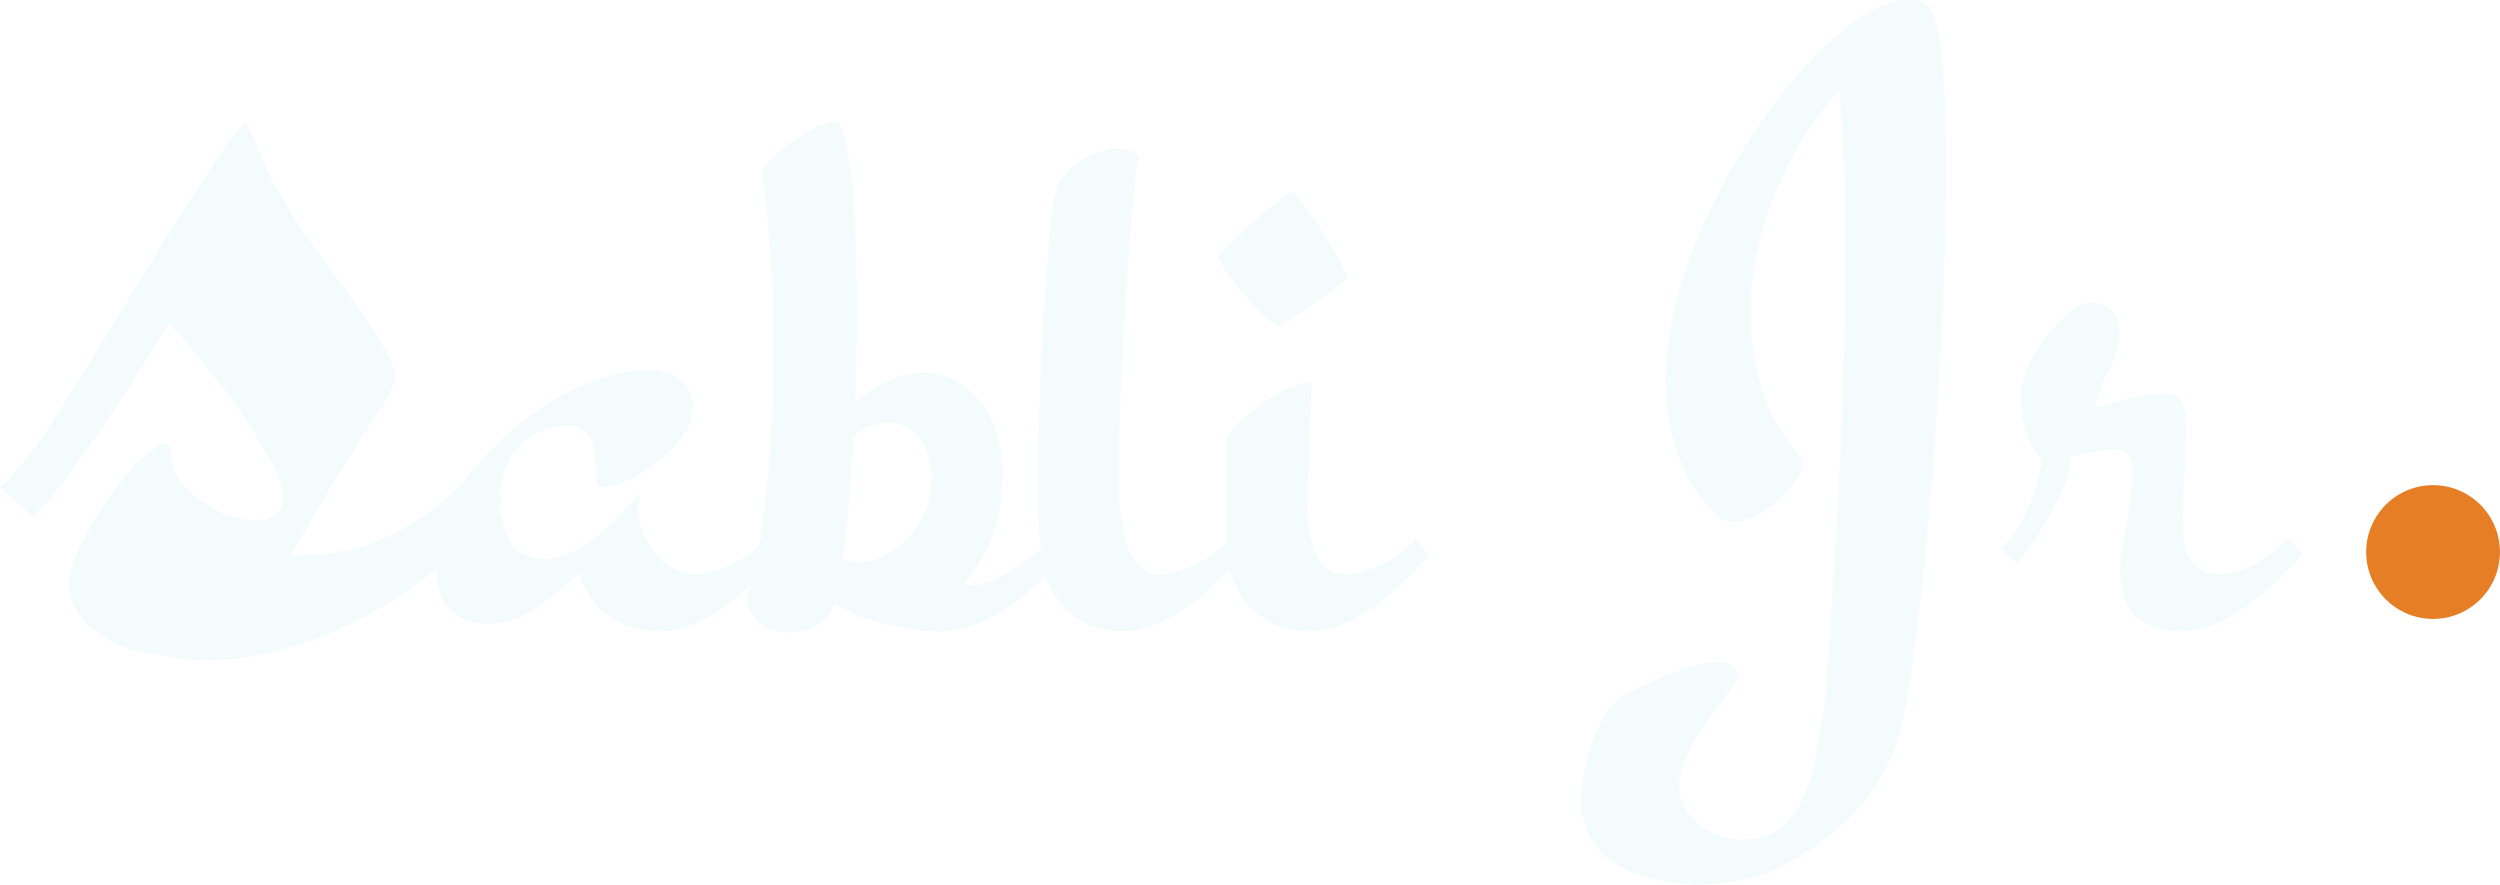
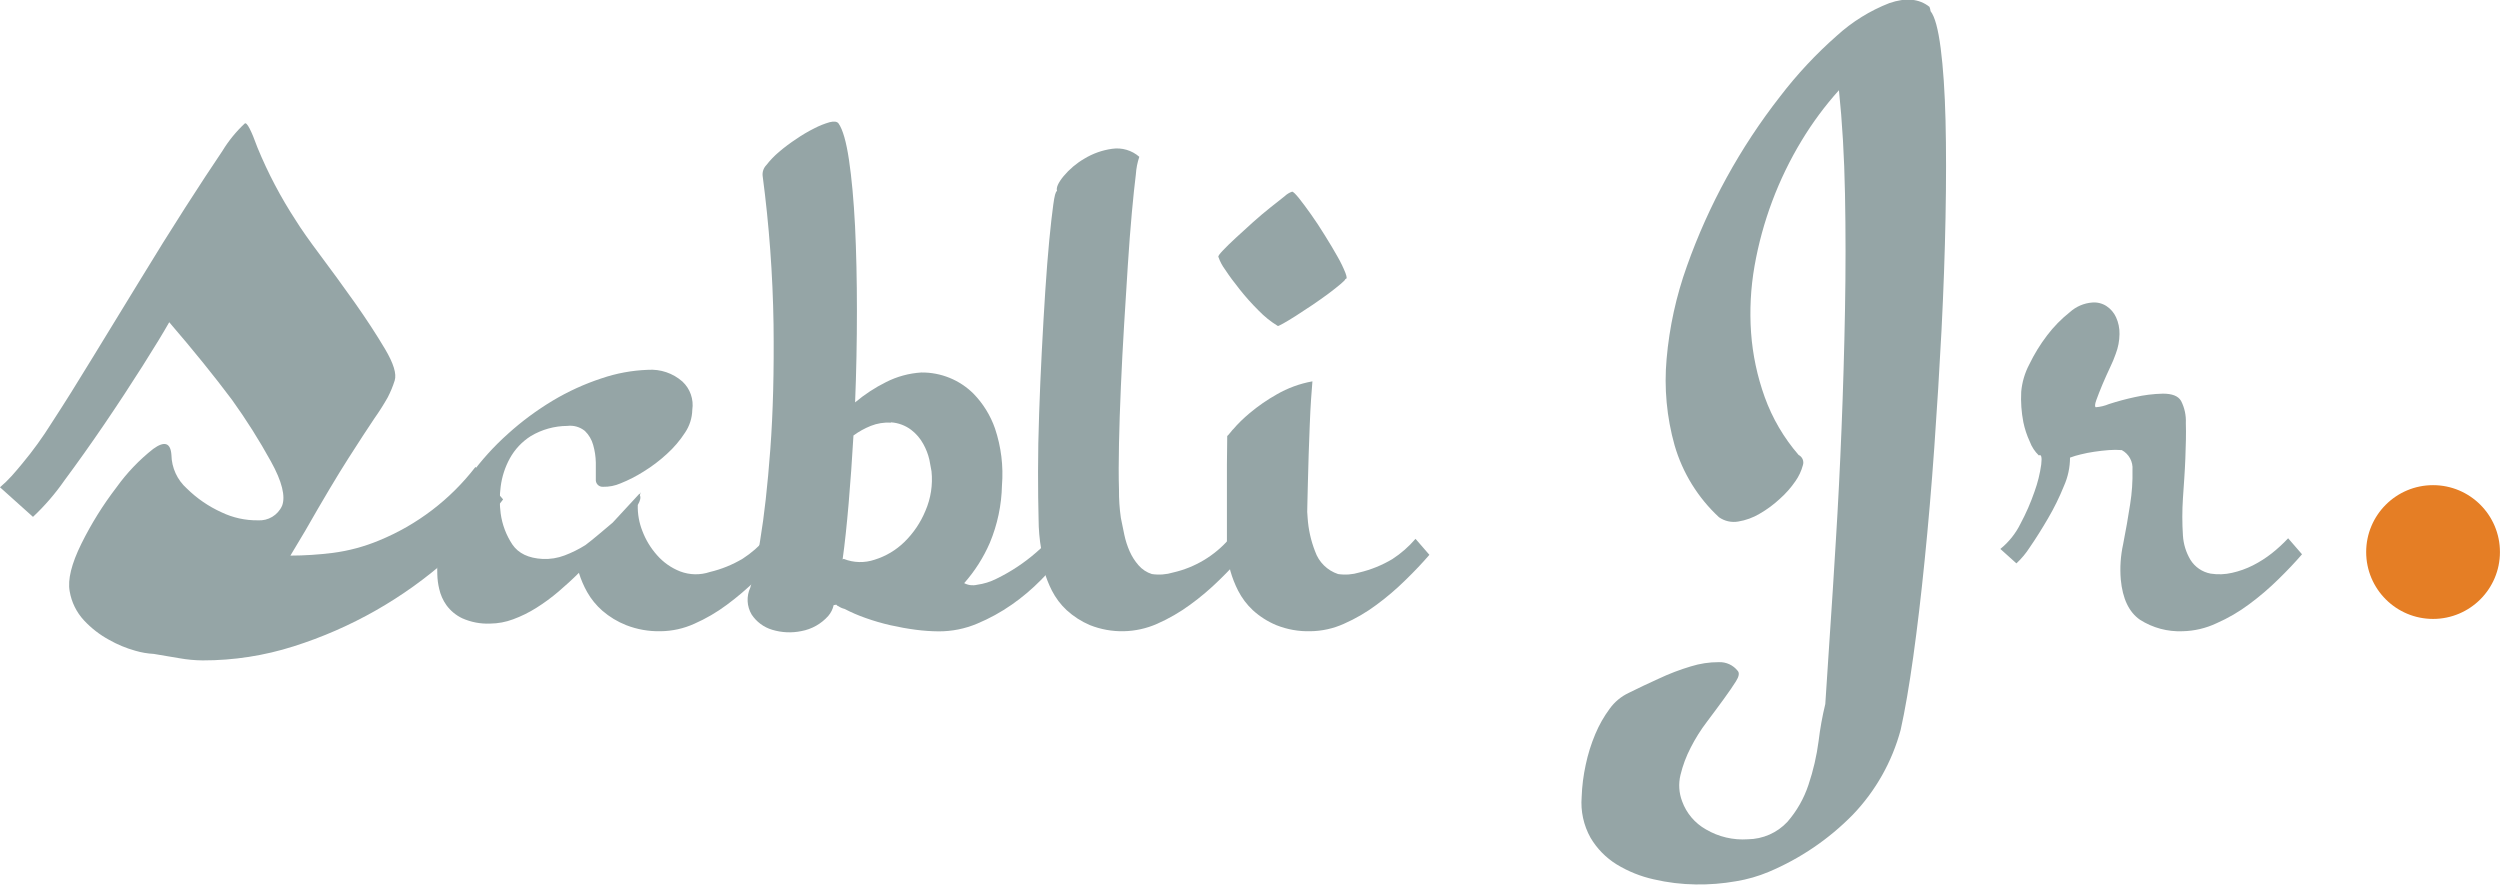
<svg xmlns="http://www.w3.org/2000/svg" id="Layer_1" data-name="Layer 1" viewBox="0 0 412.29 145.83">
  <defs>
-     <style>.cls-1{fill:#f4fbfc;}.cls-2{fill:#e57e25;}</style>
+     <style>.cls-1{fill:#95a5a6;}.cls-2{fill:#e57e25;}</style>
  </defs>
  <path class="cls-1" d="M187.51,398.14c-1.12,1.29-2.43,2.68-3.92,4.14a45,45,0,0,1-4.81,4.1,27.44,27.44,0,0,1-5.37,3.13,13.81,13.81,0,0,1-5.55,1.23,14.72,14.72,0,0,1-5.68-1,13.72,13.72,0,0,1-3.93-2.38,11.85,11.85,0,0,1-2.51-3.08,16.08,16.08,0,0,1-1.36-3.17c-1.06,1.06-2.18,2.08-3.35,3.08a31,31,0,0,1-3.66,2.69,20.3,20.3,0,0,1-3.83,1.89,11,11,0,0,1-3.79.71,10.27,10.27,0,0,1-4.62-.88,6.91,6.91,0,0,1-2.6-2.16,7.41,7.41,0,0,1-1.19-2.69,11.17,11.17,0,0,1-.31-2.38,22.49,22.49,0,0,1,1.28-8.41,30.41,30.41,0,0,1,4.14-7.89,43.64,43.64,0,0,1,6.21-6.87,47.35,47.35,0,0,1,7.44-5.51,40.05,40.05,0,0,1,8-3.65,26.57,26.57,0,0,1,7.66-1.41,7.81,7.81,0,0,1,5.69,1.93,5.3,5.3,0,0,1,1.63,4.67,7,7,0,0,1-1.19,3.75,17.68,17.68,0,0,1-3,3.52,24.85,24.85,0,0,1-3.84,2.91,23.16,23.16,0,0,1-3.79,1.94,6.88,6.88,0,0,1-2.9.57,1.12,1.12,0,0,1-1.19-1.23c0-.82,0-1.75,0-2.78a11.34,11.34,0,0,0-.44-2.9,5.1,5.1,0,0,0-1.36-2.3,3.84,3.84,0,0,0-2.91-.83,11.85,11.85,0,0,0-6,1.67,10.14,10.14,0,0,0-3.48,3.7,13.11,13.11,0,0,0-1.5,4.63,17.07,17.07,0,0,0,0,4.45,12.26,12.26,0,0,0,1.93,5.11q1.5,2.2,5,2.38a9,9,0,0,0,3.61-.58,19.33,19.33,0,0,0,3.44-1.71c.7-.53,1.43-1.12,2.2-1.77l2.29-1.93,4.4-4.76v.09l.27-.36a1.35,1.35,0,0,0-.18.53c.18.35.06.88-.35,1.59a10.8,10.8,0,0,0,.75,4.27,12.83,12.83,0,0,0,2.42,4,9.82,9.82,0,0,0,3.83,2.69,7.29,7.29,0,0,0,4.89.09,19.22,19.22,0,0,0,5.42-2.2,17.91,17.91,0,0,0,3.84-3.35Z" transform="translate(-58.91 -306.64)" />
  <path class="cls-1" d="M197.2,327q1.05,1.5,1.72,6t1,10.92q.31,6.39.31,14T199.93,373a25.77,25.77,0,0,1,5.11-3.35,14.89,14.89,0,0,1,5.81-1.58,12,12,0,0,1,8.59,3.48A15.57,15.57,0,0,1,223,377.3a23.52,23.52,0,0,1,1.15,9.39,26,26,0,0,1-2,9.47,25.09,25.09,0,0,1-4.23,6.65,3,3,0,0,0,2.12.27,10.07,10.07,0,0,0,3.21-1,29.89,29.89,0,0,0,6.52-4.31c1-.86,1.78-1.6,2.43-2.25l2.29,2.64c-1.18,1.29-2.48,2.68-3.92,4.14a34.05,34.05,0,0,1-4.81,4.06,30.32,30.32,0,0,1-5.68,3.12,16.14,16.14,0,0,1-6.39,1.28,31,31,0,0,1-3.74-.26c-1.38-.18-2.78-.43-4.19-.75a35.78,35.78,0,0,1-4.09-1.19,26.29,26.29,0,0,1-3.48-1.5,3,3,0,0,1-1-.44.61.61,0,0,1-.36-.26l-.44.08a4,4,0,0,1-.88,1.77,7.8,7.8,0,0,1-4.45,2.51,9.75,9.75,0,0,1-4.8-.22,6.17,6.17,0,0,1-3.39-2.51,4.76,4.76,0,0,1-.22-4.45,67.62,67.62,0,0,0,1.63-7.84q1-6,1.67-15t.53-20.57a212.09,212.09,0,0,0-1.8-24.5,2.21,2.21,0,0,1,.61-1.76,14.65,14.65,0,0,1,2.07-2.16,28.59,28.59,0,0,1,2.87-2.15,24.67,24.67,0,0,1,3-1.77,13.56,13.56,0,0,1,2.51-1Q196.84,326.52,197.2,327Zm8.63,49.34a7.72,7.72,0,0,0-3.3.53,13,13,0,0,0-2.87,1.59c-.23,3.93-.49,7.65-.79,11.14s-.62,6.6-1,9.3l.18-.09a7.39,7.39,0,0,0,5.11.13,12.17,12.17,0,0,0,4.89-2.91,15.39,15.39,0,0,0,3.48-5.15,13,13,0,0,0,1-6.52c-.06-.41-.18-1-.35-1.9a9.8,9.8,0,0,0-1-2.59,7.34,7.34,0,0,0-2-2.34A6.21,6.21,0,0,0,205.83,376.29Z" transform="translate(-58.91 -306.64)" />
  <path class="cls-1" d="M233.23,338.14c-.17-.53.18-1.34,1.06-2.42a13,13,0,0,1,3.44-2.91,12,12,0,0,1,4.58-1.63,5.59,5.59,0,0,1,4.49,1.32,11.35,11.35,0,0,0-.57,2.91q-.31,2.46-.66,6.3t-.66,8.63c-.21,3.21-.41,6.51-.62,9.92s-.38,6.79-.53,10.17-.25,6.51-.31,9.39-.07,5.4,0,7.57a30.33,30.33,0,0,0,.31,4.67c.17.88.36,1.81.57,2.78a13.84,13.84,0,0,0,.88,2.73,9,9,0,0,0,1.46,2.29,4.81,4.81,0,0,0,2.2,1.45,8.08,8.08,0,0,0,3.52-.26,17.37,17.37,0,0,0,9.25-5.55l2.29,2.64c-1.11,1.29-2.42,2.68-3.92,4.14a42.59,42.59,0,0,1-4.84,4.1,29,29,0,0,1-5.42,3.13,14.32,14.32,0,0,1-11.1.22,13.58,13.58,0,0,1-3.84-2.47,11.7,11.7,0,0,1-2.42-3.21,17.87,17.87,0,0,1-1.28-3.26,21.9,21.9,0,0,1-.57-3.53h.09a29.41,29.41,0,0,1-.44-5q-.09-3.39-.09-7.84c0-3,.06-6.17.18-9.6s.26-6.86.44-10.27.36-6.69.57-9.87.43-6,.66-8.41.46-4.39.66-5.86S233,338.2,233.23,338.14Z" transform="translate(-58.91 -306.64)" />
  <path class="cls-1" d="M259.84,349c-.06-.12.19-.47.75-1.06s1.26-1.28,2.12-2.07,1.79-1.64,2.81-2.56,2-1.73,2.91-2.46,1.69-1.35,2.34-1.85a3.31,3.31,0,0,1,1.23-.75c.18,0,.56.37,1.15,1.1s1.24,1.63,2,2.69,1.5,2.21,2.29,3.48,1.48,2.42,2.07,3.48a21,21,0,0,1,1.28,2.64c.26.71.28,1,0,1,0,.12-.26.4-.79.84s-1.21,1-2,1.58-1.72,1.25-2.69,1.9l-2.68,1.76c-.83.53-1.53.95-2.12,1.28s-.88.45-.88.39a16,16,0,0,1-3.17-2.55,39.17,39.17,0,0,1-3.08-3.44q-1.41-1.75-2.43-3.3A7.72,7.72,0,0,1,259.84,349Zm2.38,28.5a22.65,22.65,0,0,1,2.78-2.73,29.29,29.29,0,0,1,4.45-3.08,18.24,18.24,0,0,1,5.9-2.16c-.06.64-.13,1.61-.22,2.9s-.16,2.72-.22,4.28-.12,3.18-.18,4.89-.1,3.27-.13,4.71-.06,2.69-.09,3.75a11.55,11.55,0,0,0,.05,2,18.45,18.45,0,0,0,1.23,5.51,6,6,0,0,0,3.79,3.74,8.08,8.08,0,0,0,3.52-.26,19.35,19.35,0,0,0,5.42-2.2,17.62,17.62,0,0,0,3.83-3.35l2.29,2.64c-1.11,1.29-2.42,2.68-3.92,4.14a44,44,0,0,1-4.8,4.1,27.44,27.44,0,0,1-5.37,3.13,13.81,13.81,0,0,1-5.55,1.23,14.11,14.11,0,0,1-5.6-1,13.39,13.39,0,0,1-3.88-2.47,11.7,11.7,0,0,1-2.42-3.21,17.87,17.87,0,0,1-1.28-3.26,21.9,21.9,0,0,1-.57-3.53h.09a7.38,7.38,0,0,1-.09-1.67c0-1,0-2.21,0-3.62s0-2.9,0-4.49,0-3,0-4.36.05-2.86.05-4.63C261.31,378.61,261.57,378.27,262.22,377.48Z" transform="translate(-58.91 -306.64)" />
  <path class="cls-1" d="M355.53,381.67a1.4,1.4,0,0,1,.7,1.71A8.23,8.23,0,0,1,355,386a15.9,15.9,0,0,1-2.56,2.9,18.18,18.18,0,0,1-3.35,2.47,10,10,0,0,1-3.52,1.28,4.24,4.24,0,0,1-3.17-.71,26.07,26.07,0,0,1-7.32-11.85,39.62,39.62,0,0,1-1.32-14.27,60.93,60.93,0,0,1,3.35-15.29,99.51,99.51,0,0,1,15.38-28,69.9,69.9,0,0,1,9.34-10,27.91,27.91,0,0,1,8.67-5.38c2.71-.93,4.91-.73,6.61.62a2.8,2.8,0,0,1,.18.71q1.05,1.32,1.67,6.12t.8,11.89q.17,7.09,0,16t-.66,18.55q-.5,9.6-1.19,19.34T376.32,399q-.88,8.76-1.89,16T372.36,427a32.39,32.39,0,0,1-7.89,14,42.63,42.63,0,0,1-13.88,9.43,23.82,23.82,0,0,1-5.37,1.54,35,35,0,0,1-6.65.53,32.41,32.41,0,0,1-6.92-.84,20.13,20.13,0,0,1-6.12-2.46,12.84,12.84,0,0,1-4.32-4.41,11.83,11.83,0,0,1-1.46-6.7,29.78,29.78,0,0,1,.67-5.33,27.65,27.65,0,0,1,1.58-5.06,20,20,0,0,1,2.38-4.19,8.14,8.14,0,0,1,3.13-2.6c1.53-.76,3.18-1.55,5-2.37a37.42,37.42,0,0,1,5.24-2,15.32,15.32,0,0,1,4.62-.7,3.77,3.77,0,0,1,3.13,1.45c.3.35.19.93-.31,1.72s-1.16,1.76-2,2.91-1.75,2.39-2.77,3.74a27.68,27.68,0,0,0-2.69,4.28,19.83,19.83,0,0,0-1.68,4.49,7.36,7.36,0,0,0,.27,4.36,8.73,8.73,0,0,0,3.92,4.63,12,12,0,0,0,6.92,1.63,9.06,9.06,0,0,0,6.52-2.87,17.89,17.89,0,0,0,3.48-6.12,37.94,37.94,0,0,0,1.67-7.23,51.77,51.77,0,0,1,1.1-6.08q.27-4.39.75-11.41t1-15.68q.54-8.67.93-18.37t.57-19.52q.18-9.81,0-19.12t-1-17.13a55,55,0,0,0-6.16,8.32,60,60,0,0,0-7.76,20.67,45.4,45.4,0,0,0-.57,11,39.85,39.85,0,0,0,2.25,10.62A30.25,30.25,0,0,0,355.53,381.67Z" transform="translate(-58.91 -306.64)" />
  <path class="cls-1" d="M418.88,410.74a12.13,12.13,0,0,1-7.05-1.89q-2.73-1.89-3.17-6.65a19.55,19.55,0,0,1,.39-5.82q.66-3.35,1.15-6.56a31.35,31.35,0,0,0,.39-5.69,3.38,3.38,0,0,0-1.76-3.26,13,13,0,0,0-2.16,0c-.79.06-1.58.15-2.38.27a22.79,22.79,0,0,0-2.24.44,13.68,13.68,0,0,0-1.76.53,11.55,11.55,0,0,1-1,4.67,40.42,40.42,0,0,1-2.64,5.37q-1.54,2.64-3,4.76a13.64,13.64,0,0,1-2.2,2.64l-2.65-2.38a12.39,12.39,0,0,0,3.31-4.14,36.16,36.16,0,0,0,2.33-5.33,21.8,21.8,0,0,0,1.1-4.45q.22-1.85-.39-1.5a6.08,6.08,0,0,1-1.5-2.29,14.49,14.49,0,0,1-1.06-3.21,20.81,20.81,0,0,1-.35-5,11.9,11.9,0,0,1,1.32-4.49,27.81,27.81,0,0,1,2.95-4.81,21.31,21.31,0,0,1,3.75-3.83,6.21,6.21,0,0,1,3.7-1.59,3.75,3.75,0,0,1,2.33.58,4.38,4.38,0,0,1,1.59,1.85,6.34,6.34,0,0,1,.57,2.77,9.4,9.4,0,0,1-.62,3.26,20.37,20.37,0,0,1-.92,2.21c-.44.94-.87,1.89-1.28,2.86s-.73,1.82-1,2.55-.26,1.14-.09,1.19a6.88,6.88,0,0,0,2.16-.52,43.38,43.38,0,0,1,4.28-1.15,23.52,23.52,0,0,1,4.62-.57c1.5,0,2.51.36,3,1.19a7.27,7.27,0,0,1,.79,3.65c.06,1.74,0,3.67-.08,5.82s-.25,4.35-.4,6.61a46.65,46.65,0,0,0,0,6.12,8.92,8.92,0,0,0,1.23,4,5,5,0,0,0,3.35,2.29,9.28,9.28,0,0,0,3.52-.13,14.75,14.75,0,0,0,3.44-1.23,18.8,18.8,0,0,0,3.13-2,24.29,24.29,0,0,0,2.68-2.47l2.29,2.64c-1.11,1.29-2.42,2.68-3.92,4.14a44.92,44.92,0,0,1-4.8,4.1,27.44,27.44,0,0,1-5.37,3.13A13.81,13.81,0,0,1,418.88,410.74Z" transform="translate(-58.91 -306.64)" />
  <path class="cls-1" d="M86.82,359.78c-.94,1.66-2.4,4.07-4.39,7.21s-4.1,6.36-6.32,9.62-4.42,6.36-6.58,9.27a37.76,37.76,0,0,1-5.18,6L58.91,387a20.14,20.14,0,0,0,1.93-1.87c.58-.65,1.17-1.34,1.75-2.05a60.06,60.06,0,0,0,4.83-6.68q3.08-4.72,6.76-10.78T81.9,353q4-6.58,7.55-12.11t6.14-9.36A21.43,21.43,0,0,1,99.28,327q.52-.36,2.1,4a71.89,71.89,0,0,0,6.32,12q1.23,2,4,5.7t5.71,7.84q2.89,4.1,5,7.66T124,369.4a17.45,17.45,0,0,1-1.14,2.76,39.83,39.83,0,0,1-2.2,3.47q-1.57,2.33-4.3,6.6t-7.11,11.94l-2.45,4.1a58.08,58.08,0,0,0,7-.45,29.84,29.84,0,0,0,7.63-2.05,38.51,38.51,0,0,0,15.89-12.12l4.56,5.35a64.58,64.58,0,0,1-9,9.71,70.31,70.31,0,0,1-25.54,14.52,49.08,49.08,0,0,1-15,2.32,23.1,23.1,0,0,1-3.86-.36l-4.21-.71a13.38,13.38,0,0,1-3.07-.53,19.15,19.15,0,0,1-4.3-1.79,16.26,16.26,0,0,1-4.13-3.2,9.32,9.32,0,0,1-2.37-4.81c-.35-1.9.29-4.52,1.93-7.84A56.33,56.33,0,0,1,78.13,387a31.22,31.22,0,0,1,6.05-6.33c1.87-1.36,2.87-1,3,1a7.6,7.6,0,0,0,2.54,5.53,19.71,19.71,0,0,0,5.71,3.92,13.48,13.48,0,0,0,6,1.33,4.08,4.08,0,0,0,4-2.4c.59-1.54,0-4-1.84-7.31a100.71,100.71,0,0,0-6.41-10.15Q92.79,366.72,86.82,359.78Z" transform="translate(-58.91 -306.64)" />
  <circle class="cls-2" cx="401.25" cy="91.04" r="11.03" />
</svg>
